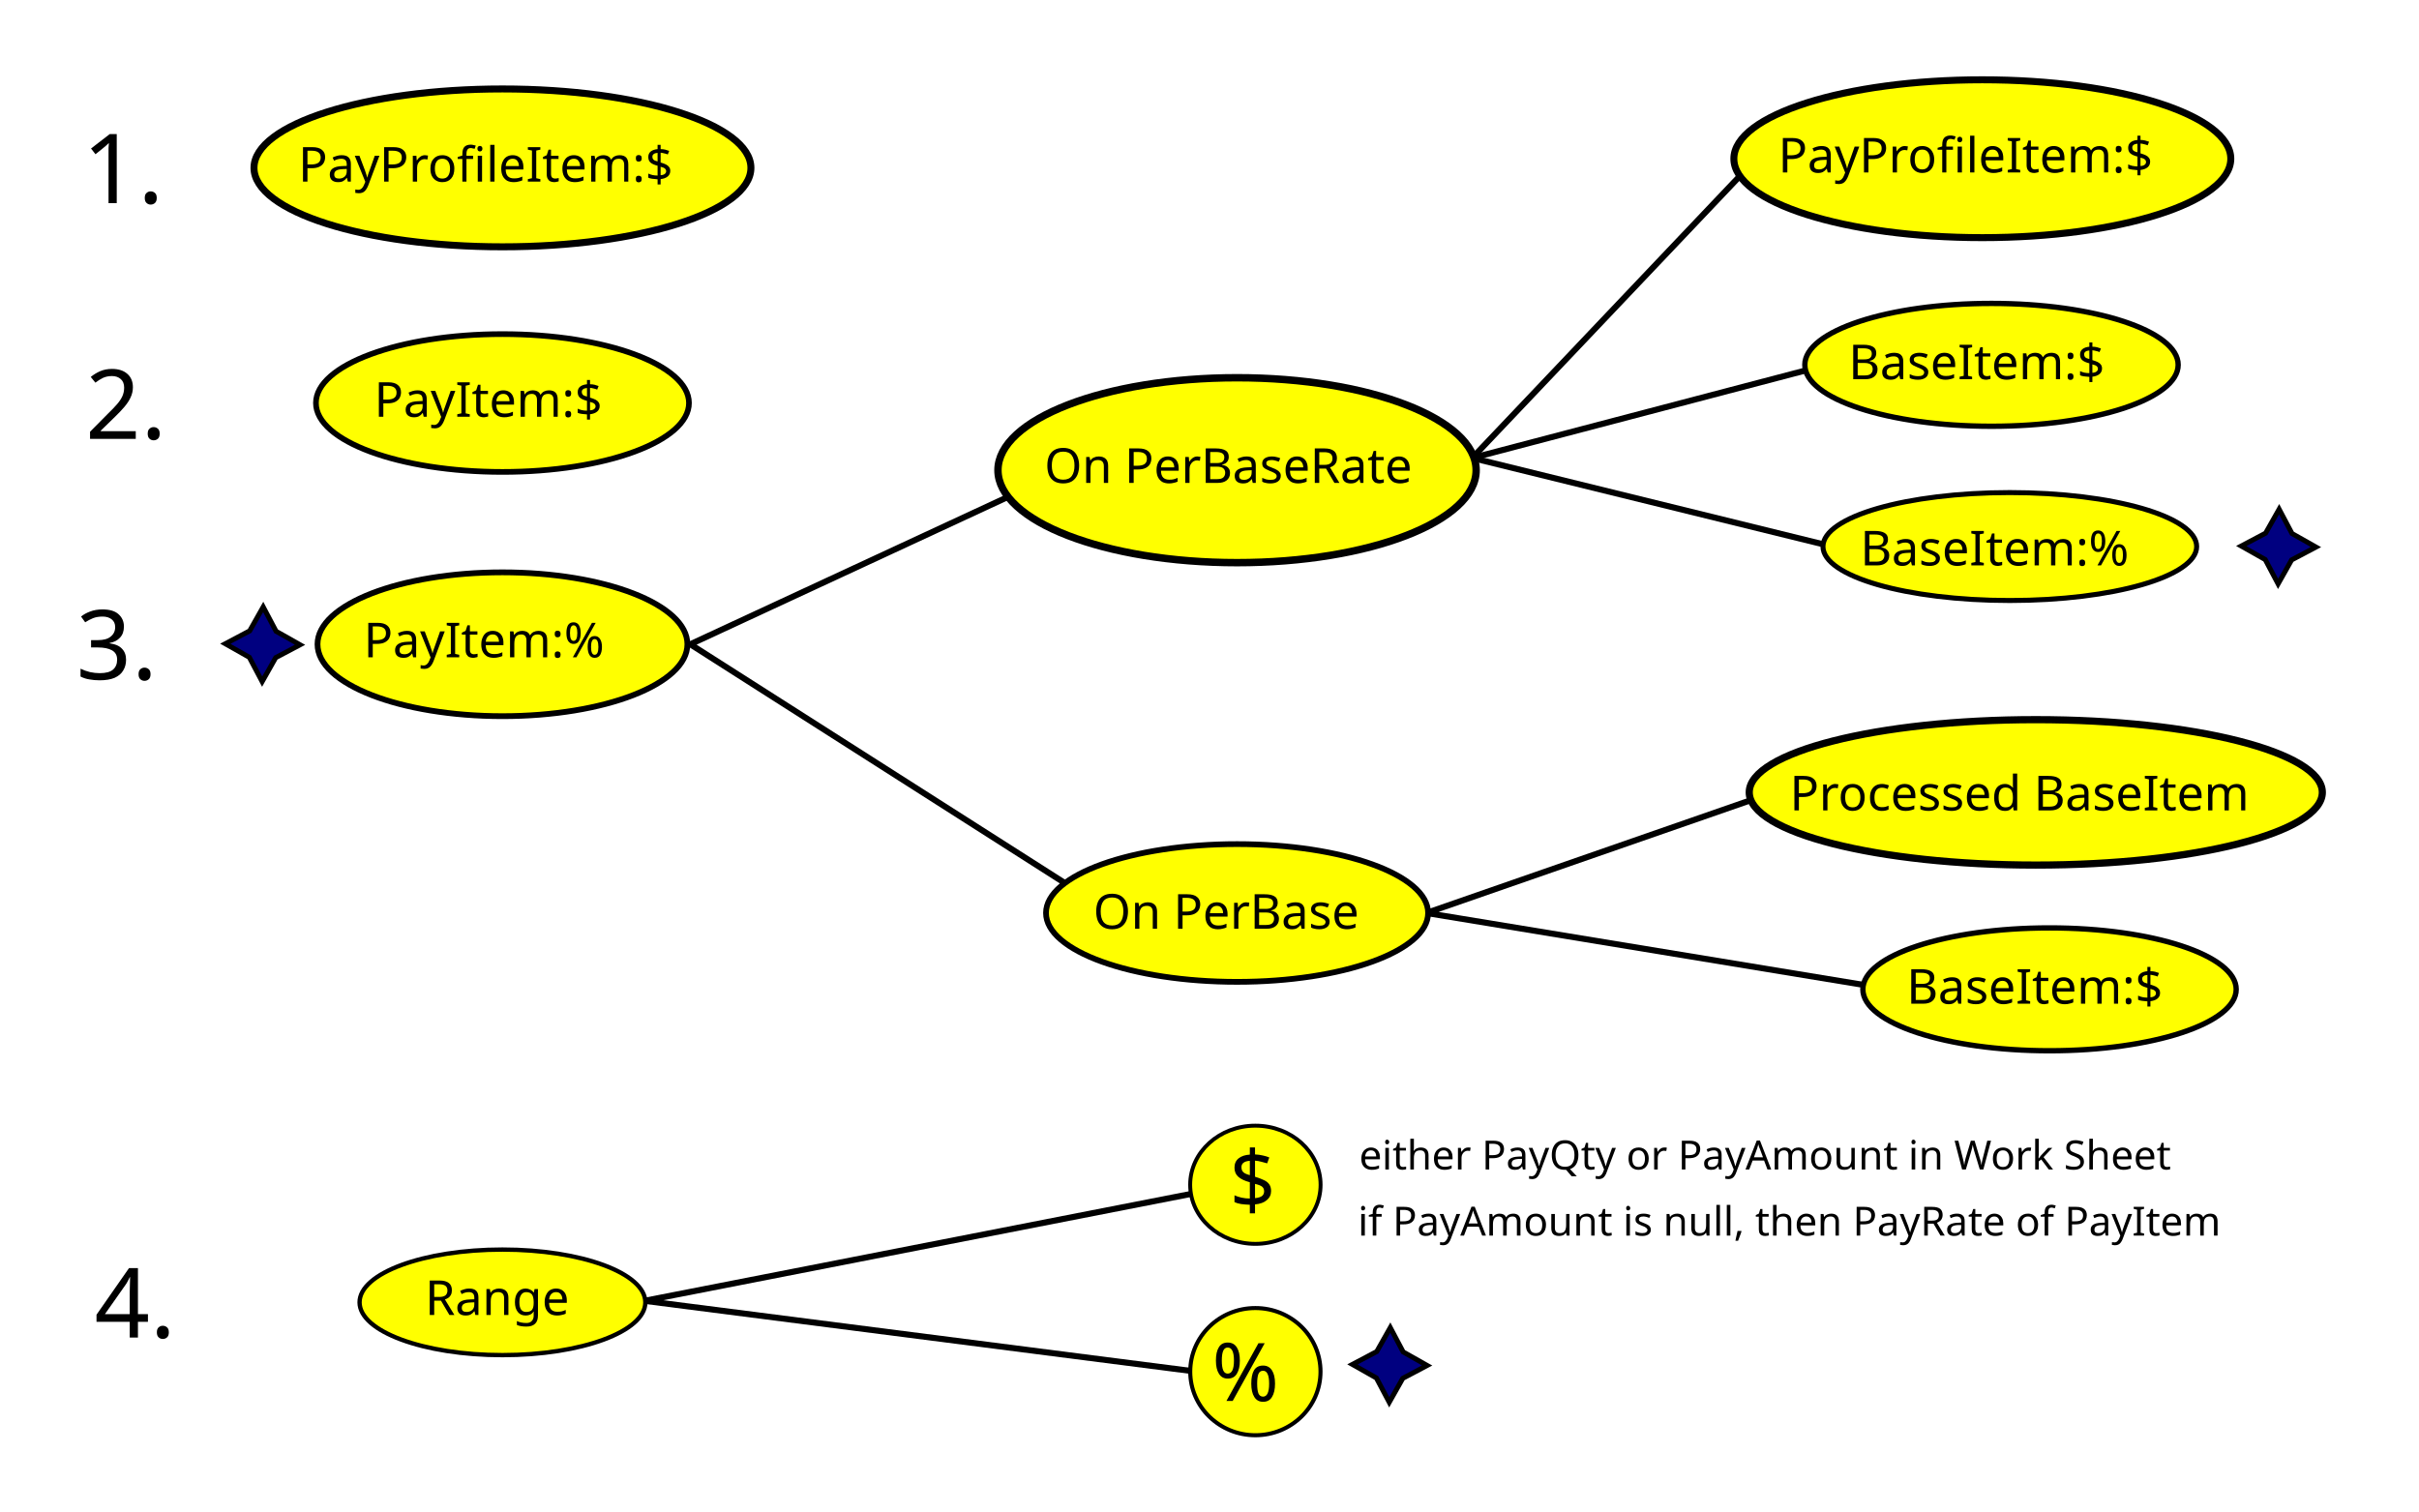
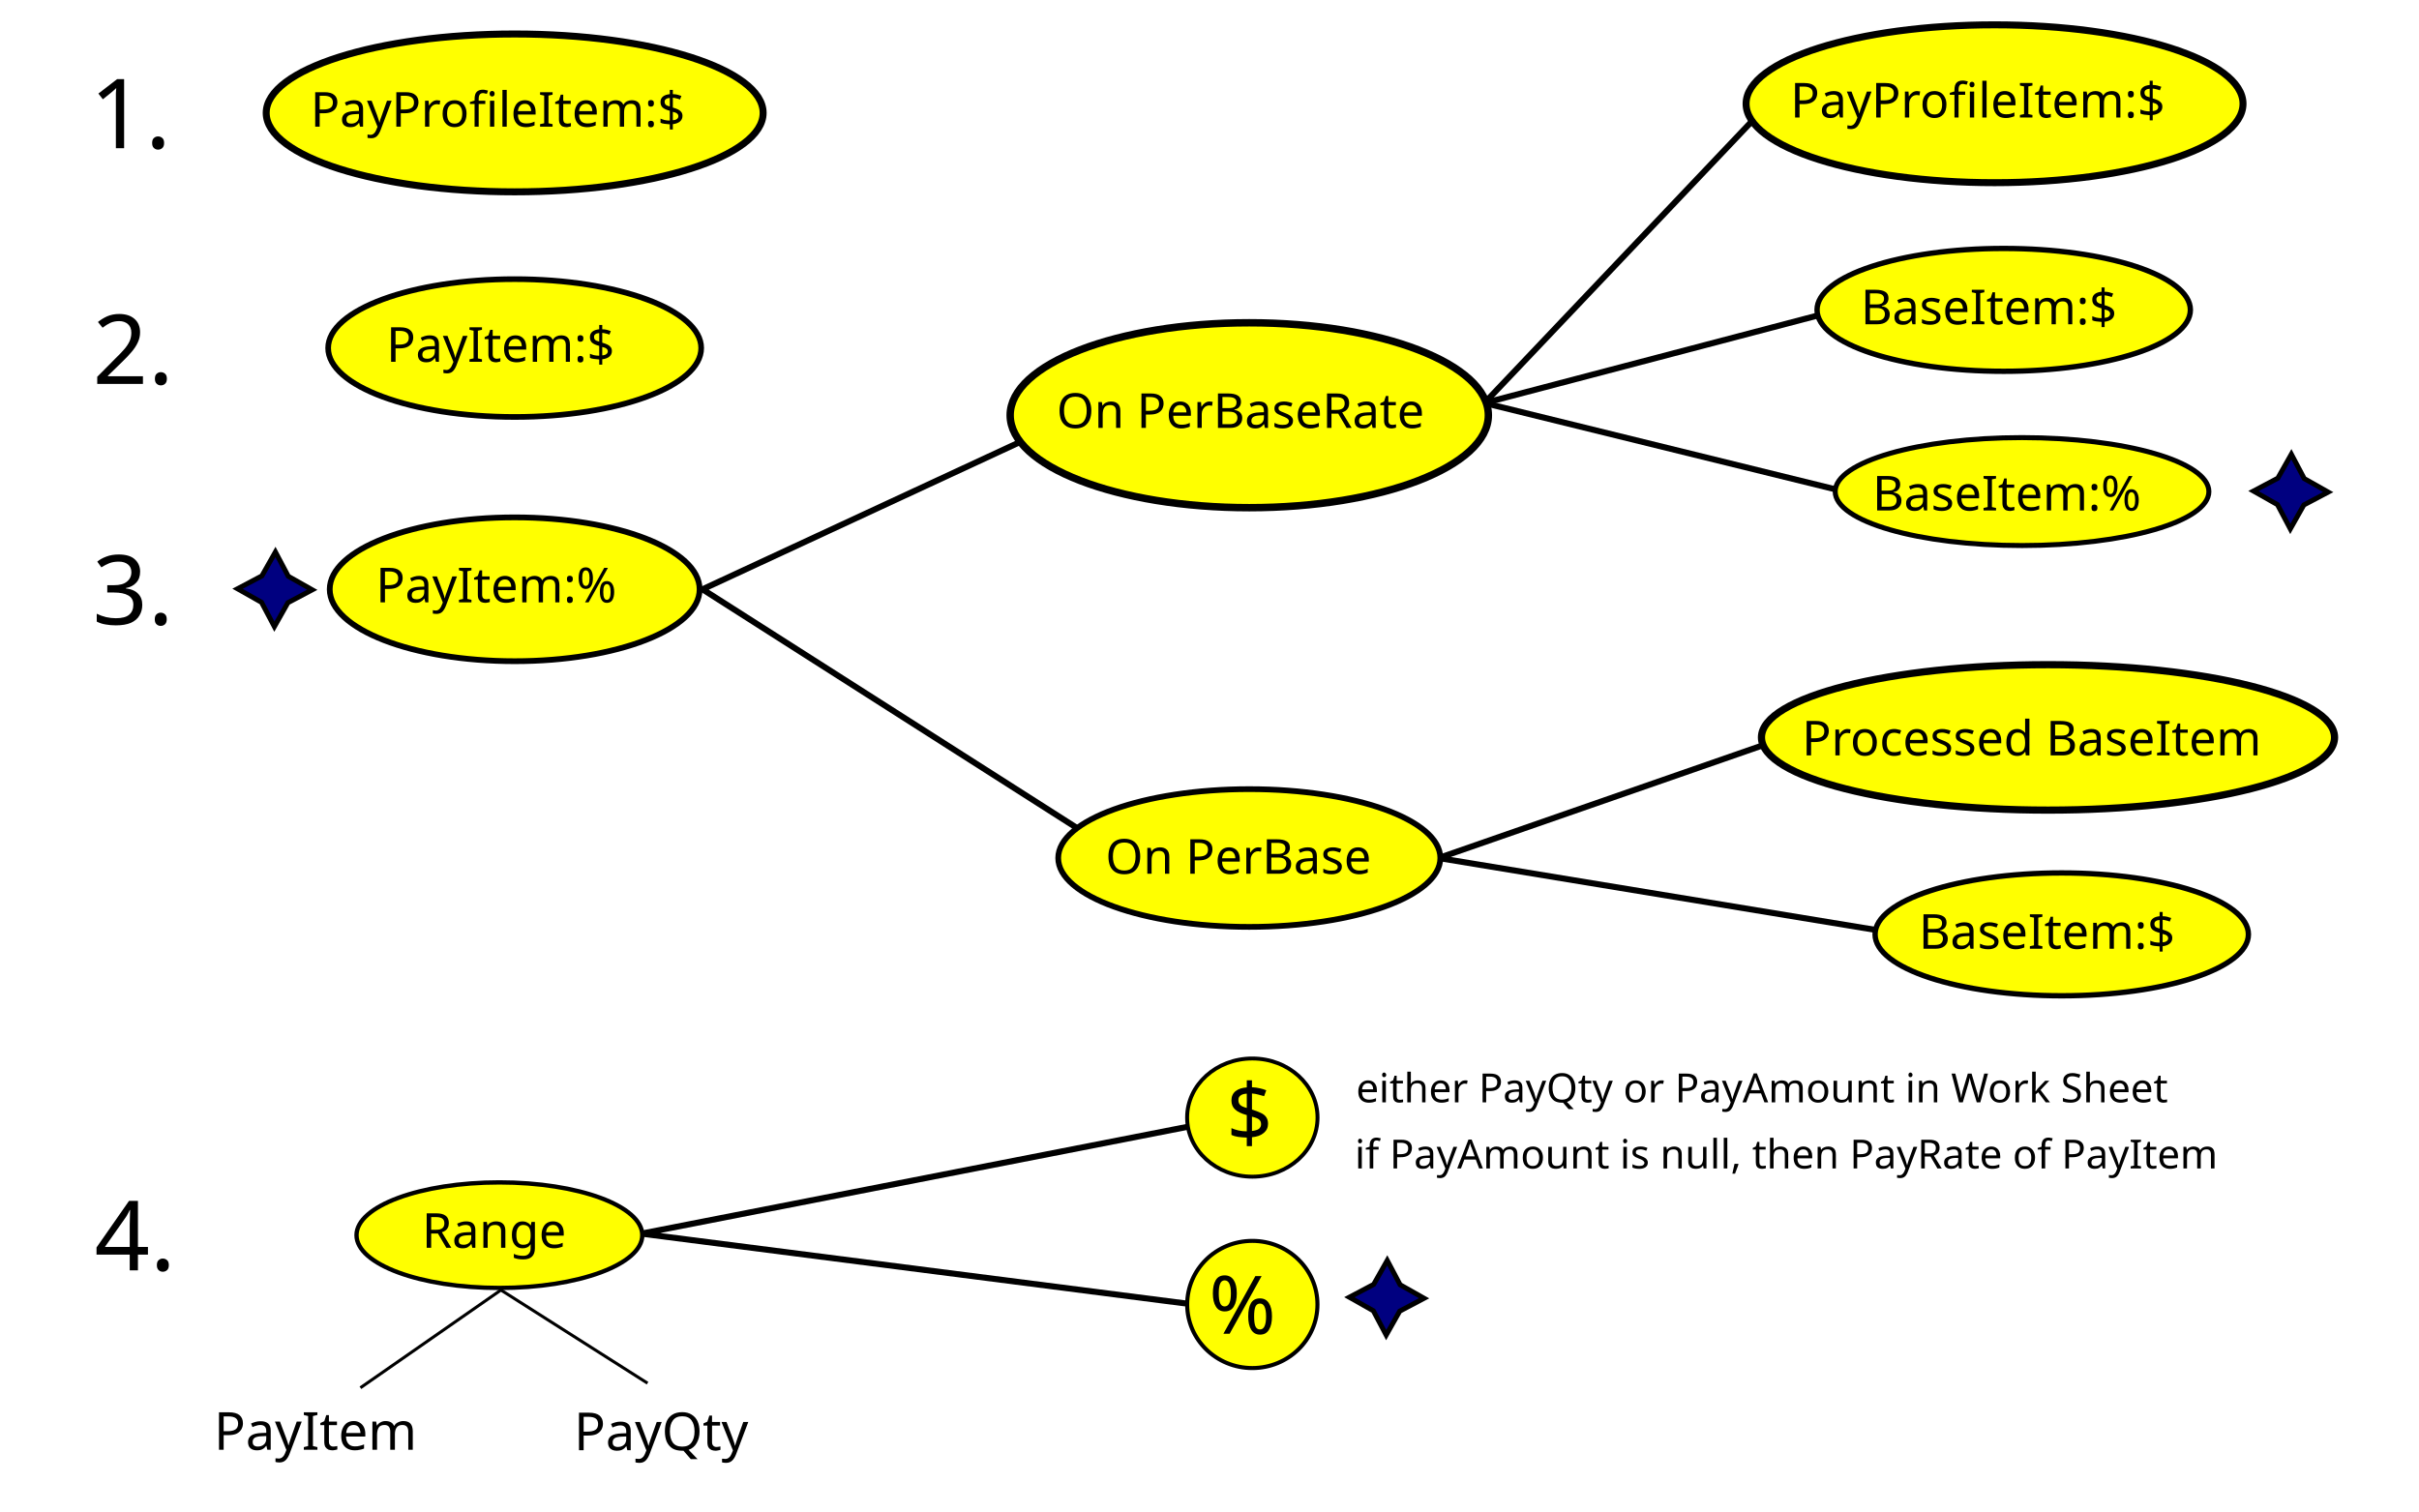
<svg xmlns="http://www.w3.org/2000/svg" width="800" height="500" viewBox="0 0 211.667 132.292" version="1.1" id="svg4573">
  <defs id="defs4567" />
  <g id="layer1" transform="translate(0,-164.7083)">
-     <g id="g1051">
-       <path id="path4946" d="m 155.551,233.924 -30.736,10.691 42.229,6.949" style="fill:none;stroke:#000000;stroke-width:0.529;stroke-linecap:butt;stroke-linejoin:miter;stroke-miterlimit:4;stroke-dasharray:none;stroke-opacity:1" />
-       <path id="path4944" d="m 128.824,204.792 31.538,-8.285" style="fill:none;stroke:#000000;stroke-width:0.529;stroke-linecap:butt;stroke-linejoin:miter;stroke-miterlimit:4;stroke-dasharray:none;stroke-opacity:1" />
-       <path id="path4942" d="m 153.68,178.6 -24.856,26.192 33.676,8.285" style="fill:none;stroke:#000000;stroke-width:0.529;stroke-linecap:butt;stroke-linejoin:miter;stroke-miterlimit:4;stroke-dasharray:none;stroke-opacity:1" />
-       <path id="path4940" d="m 105.571,268.937 -49.178,9.622 49.979,6.414" style="fill:none;stroke:#000000;stroke-width:0.529;stroke-linecap:butt;stroke-linejoin:miter;stroke-miterlimit:4;stroke-dasharray:none;stroke-opacity:1" />
-       <path id="path4933" d="m 93.812,205.594 -33.409,15.502 36.883,23.52" style="fill:none;stroke:#000000;stroke-width:0.529;stroke-linecap:butt;stroke-linejoin:miter;stroke-miterlimit:4;stroke-dasharray:none;stroke-opacity:1" />
-       <g transform="translate(-2.405426,-3.474504)" id="g1068">
-         <ellipse style="fill:#ffff00;fill-opacity:1;stroke:#000000;stroke-width:0.611;stroke-miterlimit:4;stroke-dasharray:none;stroke-opacity:1" id="path884" cx="46.371" cy="182.876" rx="21.741" ry="6.908" />
-         <text xml:space="preserve" style="font-style:normal;font-weight:normal;font-size:10.583px;line-height:1.25;font-family:sans-serif;letter-spacing:0px;word-spacing:0px;fill:#000000;fill-opacity:1;stroke:none;stroke-width:0.265" x="28.512" y="184.079" id="text880">
-           <tspan id="tspan878" x="28.512" y="184.079" style="font-style:normal;font-variant:normal;font-weight:normal;font-stretch:normal;font-size:4.233px;font-family:sans-serif;-inkscape-font-specification:'sans-serif, Normal';font-variant-ligatures:normal;font-variant-caps:normal;font-variant-numeric:normal;font-feature-settings:normal;text-align:start;writing-mode:lr-tb;text-anchor:start;stroke-width:0.265">PayProfileItem:$</tspan>
-         </text>
-       </g>
-       <g transform="translate(1.87088,-5.87993)" id="g1097">
-         <ellipse style="fill:#ffff00;fill-opacity:1;stroke:#000000;stroke-width:0.495;stroke-miterlimit:4;stroke-dasharray:none;stroke-opacity:1" id="path884-1" cx="42.095" cy="205.861" rx="16.321" ry="6.031" />
-         <text xml:space="preserve" style="font-style:normal;font-weight:normal;font-size:10.583px;line-height:1.25;font-family:sans-serif;letter-spacing:0px;word-spacing:0px;fill:#000000;fill-opacity:1;stroke:none;stroke-width:0.265" x="30.875" y="207.064" id="text880-4">
-           <tspan id="tspan878-6" x="30.875" y="207.064" style="font-style:normal;font-variant:normal;font-weight:normal;font-stretch:normal;font-size:4.233px;font-family:sans-serif;-inkscape-font-specification:'sans-serif, Normal';font-variant-ligatures:normal;font-variant-caps:normal;font-variant-numeric:normal;font-feature-settings:normal;text-align:start;writing-mode:lr-tb;text-anchor:start;stroke-width:0.265">PayItem:$</tspan>
-         </text>
-       </g>
-       <g transform="translate(0.6681712,-9.888972)" id="g1102">
-         <ellipse style="fill:#ffff00;fill-opacity:1;stroke:#000000;stroke-width:0.504;stroke-miterlimit:4;stroke-dasharray:none;stroke-opacity:1" id="path884-1-7" cx="43.298" cy="230.984" rx="16.183" ry="6.294" />
-         <text xml:space="preserve" style="font-style:normal;font-weight:normal;font-size:10.583px;line-height:1.25;font-family:sans-serif;letter-spacing:0px;word-spacing:0px;fill:#000000;fill-opacity:1;stroke:none;stroke-width:0.265" x="31.153" y="232.126" id="text880-4-3">
-           <tspan x="31.153" y="232.126" style="font-style:normal;font-variant:normal;font-weight:normal;font-stretch:normal;font-size:4.233px;font-family:sans-serif;-inkscape-font-specification:'sans-serif, Normal';font-variant-ligatures:normal;font-variant-caps:normal;font-variant-numeric:normal;font-feature-settings:normal;text-align:start;writing-mode:lr-tb;text-anchor:start;stroke-width:0.265" id="tspan997">PayItem:%</tspan>
-         </text>
-       </g>
-       <g id="g4938">
-         <ellipse style="fill:#ffff00;fill-opacity:1;stroke:#000000;stroke-width:0.342;stroke-miterlimit:4;stroke-dasharray:none;stroke-opacity:1" id="path964" cx="109.848" cy="268.402" rx="5.706" ry="5.172" />
-         <text xml:space="preserve" style="font-style:normal;font-weight:normal;font-size:10.583px;line-height:1.25;font-family:sans-serif;letter-spacing:0px;word-spacing:0px;fill:#000000;fill-opacity:1;stroke:none;stroke-width:0.265" x="107.583" y="270.495" id="text962">
-           <tspan id="tspan960" x="107.583" y="270.495" style="font-style:normal;font-variant:normal;font-weight:normal;font-stretch:normal;font-size:7.056px;font-family:sans-serif;-inkscape-font-specification:'sans-serif, Normal';font-variant-ligatures:normal;font-variant-caps:normal;font-variant-numeric:normal;font-feature-settings:normal;text-align:start;writing-mode:lr-tb;text-anchor:start;stroke-width:0.265">$</tspan>
-         </text>
-       </g>
-       <g transform="translate(24.79382,-5.078121)" id="g4891">
-         <ellipse style="fill:#ffff00;fill-opacity:1;stroke:#000000;stroke-width:0.354;stroke-miterlimit:4;stroke-dasharray:none;stroke-opacity:1" id="path964-3" cx="85.054" cy="289.837" rx="5.7" ry="5.566" />
-         <text xml:space="preserve" style="font-style:normal;font-weight:normal;font-size:10.583px;line-height:1.25;font-family:sans-serif;letter-spacing:0px;word-spacing:0px;fill:#000000;fill-opacity:1;stroke:none;stroke-width:0.265" x="81.257" y="292.4" id="text962-8">
-           <tspan id="tspan960-7" x="81.257" y="292.4" style="font-style:normal;font-variant:normal;font-weight:normal;font-stretch:normal;font-size:7.056px;font-family:sans-serif;-inkscape-font-specification:'sans-serif, Normal';font-variant-ligatures:normal;font-variant-caps:normal;font-variant-numeric:normal;font-feature-settings:normal;text-align:start;writing-mode:lr-tb;text-anchor:start;stroke-width:0.265">%</tspan>
-         </text>
-       </g>
-       <g transform="translate(8.285355,-14.69982)" id="g1117">
-         <ellipse style="fill:#ffff00;fill-opacity:1;stroke:#000000;stroke-width:0.649;stroke-miterlimit:4;stroke-dasharray:none;stroke-opacity:1" id="path884-1-7-5" cx="99.959" cy="220.561" rx="20.921" ry="8.092" />
-         <text xml:space="preserve" style="font-style:normal;font-weight:normal;font-size:10.583px;line-height:1.25;font-family:sans-serif;letter-spacing:0px;word-spacing:0px;fill:#000000;fill-opacity:1;stroke:none;stroke-width:0.265" x="83.093" y="221.674" id="text880-4-3-2">
-           <tspan x="83.093" y="221.674" style="font-style:normal;font-variant:normal;font-weight:normal;font-stretch:normal;font-size:4.233px;font-family:sans-serif;-inkscape-font-specification:'sans-serif, Normal';font-variant-ligatures:normal;font-variant-caps:normal;font-variant-numeric:normal;font-feature-settings:normal;text-align:start;writing-mode:lr-tb;text-anchor:start;stroke-width:0.265" id="tspan997-4">On PerBaseRate</tspan>
-         </text>
-       </g>
-       <g transform="translate(9.354432,-18.97614)" id="g1151">
-         <ellipse style="fill:#ffff00;fill-opacity:1;stroke:#000000;stroke-width:0.501;stroke-miterlimit:4;stroke-dasharray:none;stroke-opacity:1" id="path884-1-7-5-5" cx="98.89" cy="263.591" rx="16.718" ry="6.028" />
-         <text xml:space="preserve" style="font-style:normal;font-weight:normal;font-size:10.583px;line-height:1.25;font-family:sans-serif;letter-spacing:0px;word-spacing:0px;fill:#000000;fill-opacity:1;stroke:none;stroke-width:0.265" x="86.3" y="264.972" id="text880-4-3-2-2">
-           <tspan x="86.3" y="264.972" style="font-style:normal;font-variant:normal;font-weight:normal;font-stretch:normal;font-size:4.233px;font-family:sans-serif;-inkscape-font-specification:'sans-serif, Normal';font-variant-ligatures:normal;font-variant-caps:normal;font-variant-numeric:normal;font-feature-settings:normal;text-align:start;writing-mode:lr-tb;text-anchor:start;stroke-width:0.265" id="tspan997-4-8">On PerBase</tspan>
-         </text>
-       </g>
-       <g transform="translate(2.27179,3.743459)" id="g1146">
-         <ellipse style="fill:#ffff00;fill-opacity:1;stroke:#000000;stroke-width:0.379;stroke-miterlimit:4;stroke-dasharray:none;stroke-opacity:1" id="path884-1-7-1" cx="41.694" cy="274.95" rx="12.503" ry="4.619" />
-         <text xml:space="preserve" style="font-style:normal;font-weight:normal;font-size:10.583px;line-height:1.25;font-family:sans-serif;letter-spacing:0px;word-spacing:0px;fill:#000000;fill-opacity:1;stroke:none;stroke-width:0.265" x="34.927" y="276.052" id="text880-4-3-7">
-           <tspan x="34.927" y="276.052" style="font-style:normal;font-variant:normal;font-weight:normal;font-stretch:normal;font-size:4.233px;font-family:sans-serif;-inkscape-font-specification:'sans-serif, Normal';font-variant-ligatures:normal;font-variant-caps:normal;font-variant-numeric:normal;font-feature-settings:normal;text-align:start;writing-mode:lr-tb;text-anchor:start;stroke-width:0.265" id="tspan997-0">Range</tspan>
-         </text>
-       </g>
-       <g transform="translate(15.50163,-44.63401)" id="g1107">
-         <ellipse style="fill:#ffff00;fill-opacity:1;stroke:#000000;stroke-width:0.468;stroke-miterlimit:4;stroke-dasharray:none;stroke-opacity:1" id="path884-1-5" cx="158.758" cy="241.274" rx="16.334" ry="5.376" />
-         <text xml:space="preserve" style="font-style:normal;font-weight:normal;font-size:10.583px;line-height:1.25;font-family:sans-serif;letter-spacing:0px;word-spacing:0px;fill:#000000;fill-opacity:1;stroke:none;stroke-width:0.265" x="146.252" y="242.53" id="text880-4-0">
-           <tspan id="tspan878-6-3" x="146.252" y="242.53" style="font-style:normal;font-variant:normal;font-weight:normal;font-stretch:normal;font-size:4.233px;font-family:sans-serif;-inkscape-font-specification:'sans-serif, Normal';font-variant-ligatures:normal;font-variant-caps:normal;font-variant-numeric:normal;font-feature-settings:normal;text-align:start;writing-mode:lr-tb;text-anchor:start;stroke-width:0.265">BaseItem:$</tspan>
-         </text>
-       </g>
-       <g transform="translate(14.96709,-28.0633)" id="g1112">
-         <ellipse style="fill:#ffff00;fill-opacity:1;stroke:#000000;stroke-width:0.438;stroke-miterlimit:4;stroke-dasharray:none;stroke-opacity:1" id="path884-1-5-2" cx="160.896" cy="240.606" rx="16.349" ry="4.723" />
-         <text xml:space="preserve" style="font-style:normal;font-weight:normal;font-size:10.583px;line-height:1.25;font-family:sans-serif;letter-spacing:0px;word-spacing:0px;fill:#000000;fill-opacity:1;stroke:none;stroke-width:0.265" x="147.813" y="242.254" id="text880-4-0-9">
-           <tspan id="tspan878-6-3-1" x="147.813" y="242.254" style="font-style:normal;font-variant:normal;font-weight:normal;font-stretch:normal;font-size:4.233px;font-family:sans-serif;-inkscape-font-specification:'sans-serif, Normal';font-variant-ligatures:normal;font-variant-caps:normal;font-variant-numeric:normal;font-feature-settings:normal;text-align:start;writing-mode:lr-tb;text-anchor:start;stroke-width:0.265">BaseItem:%</tspan>
-         </text>
-       </g>
-       <g transform="translate(12.02713,-33.94323)" id="g1164">
-         <ellipse style="fill:#ffff00;fill-opacity:1;stroke:#000000;stroke-width:0.63;stroke-miterlimit:4;stroke-dasharray:none;stroke-opacity:1" id="path884-1-7-5-56-5" cx="166.108" cy="268.001" rx="25.073" ry="6.364" />
-         <text xml:space="preserve" style="font-style:normal;font-weight:normal;font-size:10.583px;line-height:1.25;font-family:sans-serif;letter-spacing:0px;word-spacing:0px;fill:#000000;fill-opacity:1;stroke:none;stroke-width:0.265" x="144.583" y="269.577" id="text880-4-3-2-6-1">
-           <tspan x="144.583" y="269.577" style="font-style:normal;font-variant:normal;font-weight:normal;font-stretch:normal;font-size:4.233px;font-family:sans-serif;-inkscape-font-specification:'sans-serif, Normal';font-variant-ligatures:normal;font-variant-caps:normal;font-variant-numeric:normal;font-feature-settings:normal;text-align:start;writing-mode:lr-tb;text-anchor:start;stroke-width:0.265" id="tspan997-4-6-0">Processed BaseItem</tspan>
-         </text>
-       </g>
-       <g id="g1068-6" transform="translate(127.0867,-4.276314)">
-         <ellipse style="fill:#ffff00;fill-opacity:1;stroke:#000000;stroke-width:0.611;stroke-miterlimit:4;stroke-dasharray:none;stroke-opacity:1" id="path884-9" cx="46.371" cy="182.876" rx="21.741" ry="6.908" />
-         <text xml:space="preserve" style="font-style:normal;font-weight:normal;font-size:10.583px;line-height:1.25;font-family:sans-serif;letter-spacing:0px;word-spacing:0px;fill:#000000;fill-opacity:1;stroke:none;stroke-width:0.265" x="28.512" y="184.079" id="text880-9">
-           <tspan id="tspan878-7" x="28.512" y="184.079" style="font-style:normal;font-variant:normal;font-weight:normal;font-stretch:normal;font-size:4.233px;font-family:sans-serif;-inkscape-font-specification:'sans-serif, Normal';font-variant-ligatures:normal;font-variant-caps:normal;font-variant-numeric:normal;font-feature-settings:normal;text-align:start;writing-mode:lr-tb;text-anchor:start;stroke-width:0.265">PayProfileItem:$</tspan>
-         </text>
-       </g>
-       <g transform="translate(20.57975,10.02262)" id="g1107-3">
-         <ellipse style="fill:#ffff00;fill-opacity:1;stroke:#000000;stroke-width:0.468;stroke-miterlimit:4;stroke-dasharray:none;stroke-opacity:1" id="path884-1-5-5" cx="158.758" cy="241.274" rx="16.334" ry="5.376" />
-         <text xml:space="preserve" style="font-style:normal;font-weight:normal;font-size:10.583px;line-height:1.25;font-family:sans-serif;letter-spacing:0px;word-spacing:0px;fill:#000000;fill-opacity:1;stroke:none;stroke-width:0.265" x="146.252" y="242.53" id="text880-4-0-1">
-           <tspan id="tspan878-6-3-2" x="146.252" y="242.53" style="font-style:normal;font-variant:normal;font-weight:normal;font-stretch:normal;font-size:4.233px;font-family:sans-serif;-inkscape-font-specification:'sans-serif, Normal';font-variant-ligatures:normal;font-variant-caps:normal;font-variant-numeric:normal;font-feature-settings:normal;text-align:start;writing-mode:lr-tb;text-anchor:start;stroke-width:0.265">BaseItem:$</tspan>
-         </text>
-       </g>
-       <text id="text4895" y="182.49" x="7.216" style="font-style:normal;font-weight:normal;font-size:10.583px;line-height:1.25;font-family:sans-serif;letter-spacing:0px;word-spacing:0px;fill:#000000;fill-opacity:1;stroke:none;stroke-width:0.265" xml:space="preserve">
-         <tspan style="font-style:normal;font-variant:normal;font-weight:normal;font-stretch:normal;font-size:8.467px;font-family:sans-serif;-inkscape-font-specification:'sans-serif, Normal';font-variant-ligatures:normal;font-variant-caps:normal;font-variant-numeric:normal;font-feature-settings:normal;text-align:start;writing-mode:lr-tb;text-anchor:start;stroke-width:0.265" y="182.49" x="7.216" id="tspan4893">1.</tspan>
-       </text>
-       <text id="text4895-3" y="203.123" x="7.473" style="font-style:normal;font-weight:normal;font-size:10.583px;line-height:1.25;font-family:sans-serif;letter-spacing:0px;word-spacing:0px;fill:#000000;fill-opacity:1;stroke:none;stroke-width:0.265" xml:space="preserve">
-         <tspan style="font-style:normal;font-variant:normal;font-weight:normal;font-stretch:normal;font-size:8.467px;font-family:sans-serif;-inkscape-font-specification:'sans-serif, Normal';font-variant-ligatures:normal;font-variant-caps:normal;font-variant-numeric:normal;font-feature-settings:normal;text-align:start;writing-mode:lr-tb;text-anchor:start;stroke-width:0.265" y="203.123" x="7.473" id="tspan4893-9">2.</tspan>
-       </text>
-       <text id="text4895-0" y="281.772" x="8.275" style="font-style:normal;font-weight:normal;font-size:10.583px;line-height:1.25;font-family:sans-serif;letter-spacing:0px;word-spacing:0px;fill:#000000;fill-opacity:1;stroke:none;stroke-width:0.265" xml:space="preserve">
-         <tspan style="font-style:normal;font-variant:normal;font-weight:normal;font-stretch:normal;font-size:8.467px;font-family:sans-serif;-inkscape-font-specification:'sans-serif, Normal';font-variant-ligatures:normal;font-variant-caps:normal;font-variant-numeric:normal;font-feature-settings:normal;text-align:start;writing-mode:lr-tb;text-anchor:start;stroke-width:0.265" y="281.772" x="8.275" id="tspan4893-5">4.</tspan>
-       </text>
-       <text id="text4895-1" y="224.173" x="6.671" style="font-style:normal;font-weight:normal;font-size:10.583px;line-height:1.25;font-family:sans-serif;letter-spacing:0px;word-spacing:0px;fill:#000000;fill-opacity:1;stroke:none;stroke-width:0.265" xml:space="preserve">
-         <tspan style="font-style:normal;font-variant:normal;font-weight:normal;font-stretch:normal;font-size:8.467px;font-family:sans-serif;-inkscape-font-specification:'sans-serif, Normal';font-variant-ligatures:normal;font-variant-caps:normal;font-variant-numeric:normal;font-feature-settings:normal;text-align:start;writing-mode:lr-tb;text-anchor:start;stroke-width:0.265" y="224.173" x="6.671" id="tspan4893-51">3.</tspan>
-       </text>
-       <path transform="matrix(0.6165421,-0.5448226,0.5448226,0.6165421,-130.7776,101.8863)" d="m 47.039,234.993 -2.845,-0.688 -2.767,0.956 0.688,-2.845 -0.956,-2.767 2.845,0.688 2.767,-0.956 -0.688,2.845 z" id="path4950" style="fill:#000080;fill-opacity:1;stroke:#000000;stroke-width:0.529;stroke-miterlimit:4;stroke-dasharray:none;stroke-opacity:1" />
-       <path transform="matrix(0.6165421,-0.5448226,0.5448226,0.6165421,-32.15514,164.9619)" d="m 47.039,234.993 -2.845,-0.688 -2.767,0.956 0.688,-2.845 -0.956,-2.767 2.845,0.688 2.767,-0.956 -0.688,2.845 z" id="path4950-0" style="fill:#000080;fill-opacity:1;stroke:#000000;stroke-width:0.529;stroke-miterlimit:4;stroke-dasharray:none;stroke-opacity:1" />
-       <path transform="matrix(0.6165421,-0.5448226,0.5448226,0.6165421,45.62029,93.33369)" d="m 47.039,234.993 -2.845,-0.688 -2.767,0.956 0.688,-2.845 -0.956,-2.767 2.845,0.688 2.767,-0.956 -0.688,2.845 z" id="path4950-6" style="fill:#000080;fill-opacity:1;stroke:#000000;stroke-width:0.529;stroke-miterlimit:4;stroke-dasharray:none;stroke-opacity:1" />
-       <text id="text890" y="267.066" x="118.935" style="font-style:normal;font-weight:normal;font-size:10.583px;line-height:1.25;font-family:sans-serif;letter-spacing:0px;word-spacing:0px;fill:#000000;fill-opacity:1;stroke:none;stroke-width:0.265" xml:space="preserve">
-         <tspan style="font-style:normal;font-variant:normal;font-weight:normal;font-stretch:normal;font-size:3.528px;font-family:sans-serif;-inkscape-font-specification:'sans-serif, Normal';font-variant-ligatures:normal;font-variant-caps:normal;font-variant-numeric:normal;font-feature-settings:normal;text-align:start;writing-mode:lr-tb;text-anchor:start;stroke-width:0.265" y="267.066" x="118.935" id="tspan888">either PayQty or PayAmount in Work Sheet</tspan>
-       </text>
-       <text id="text890-6" y="272.852" x="118.816" style="font-style:normal;font-weight:normal;font-size:10.583px;line-height:1.25;font-family:sans-serif;letter-spacing:0px;word-spacing:0px;fill:#000000;fill-opacity:1;stroke:none;stroke-width:0.265" xml:space="preserve">
-         <tspan style="font-style:normal;font-variant:normal;font-weight:normal;font-stretch:normal;font-size:3.528px;font-family:sans-serif;-inkscape-font-specification:'sans-serif, Normal';font-variant-ligatures:normal;font-variant-caps:normal;font-variant-numeric:normal;font-feature-settings:normal;text-align:start;writing-mode:lr-tb;text-anchor:start;stroke-width:0.265" y="272.852" x="118.816" id="tspan888-0">if PayAmount is null, then PayRate of PayItem</tspan>
+     <path style="fill:none;stroke:#000000;stroke-width:0.529;stroke-linecap:butt;stroke-linejoin:miter;stroke-miterlimit:4;stroke-dasharray:none;stroke-opacity:1" d="m 156.62,229.114 -30.736,10.691 42.229,6.949" id="path4946" />
+     <path style="fill:none;stroke:#000000;stroke-width:0.529;stroke-linecap:butt;stroke-linejoin:miter;stroke-miterlimit:4;stroke-dasharray:none;stroke-opacity:1" d="m 129.893,199.981 31.538,-8.285" id="path4944" />
+     <path style="fill:none;stroke:#000000;stroke-width:0.529;stroke-linecap:butt;stroke-linejoin:miter;stroke-miterlimit:4;stroke-dasharray:none;stroke-opacity:1" d="m 154.749,173.789 -24.856,26.192 33.676,8.285" id="path4942" />
+     <path style="fill:none;stroke:#000000;stroke-width:0.529;stroke-linecap:butt;stroke-linejoin:miter;stroke-miterlimit:4;stroke-dasharray:none;stroke-opacity:1" d="m 105.304,263.057 -49.178,9.622 49.979,6.414" id="path4940" />
+     <path style="fill:none;stroke:#000000;stroke-width:0.529;stroke-linecap:butt;stroke-linejoin:miter;stroke-miterlimit:4;stroke-dasharray:none;stroke-opacity:1" d="M 94.881,200.783 61.472,216.285 98.355,239.804" id="path4933" />
+     <g id="g1068" transform="translate(-1.336348,-8.285355)">
+       <ellipse ry="6.908" rx="21.741" cy="182.876" cx="46.371" id="path884" style="fill:#ffff00;fill-opacity:1;stroke:#000000;stroke-width:0.611;stroke-miterlimit:4;stroke-dasharray:none;stroke-opacity:1" />
+       <text id="text880" y="184.079" x="28.512" style="font-style:normal;font-weight:normal;font-size:10.583px;line-height:1.25;font-family:sans-serif;letter-spacing:0px;word-spacing:0px;fill:#000000;fill-opacity:1;stroke:none;stroke-width:0.265" xml:space="preserve">
+         <tspan style="font-style:normal;font-variant:normal;font-weight:normal;font-stretch:normal;font-size:4.233px;font-family:sans-serif;-inkscape-font-specification:'sans-serif, Normal';font-variant-ligatures:normal;font-variant-caps:normal;font-variant-numeric:normal;font-feature-settings:normal;text-align:start;writing-mode:lr-tb;text-anchor:start;stroke-width:0.265" y="184.079" x="28.512" id="tspan878">PayProfileItem:$</tspan>
      </text>
    </g>
+     <g id="g1097" transform="translate(2.939959,-10.69078)">
+       <ellipse ry="6.031" rx="16.321" cy="205.861" cx="42.095" id="path884-1" style="fill:#ffff00;fill-opacity:1;stroke:#000000;stroke-width:0.495;stroke-miterlimit:4;stroke-dasharray:none;stroke-opacity:1" />
+       <text id="text880-4" y="207.064" x="30.875" style="font-style:normal;font-weight:normal;font-size:10.583px;line-height:1.25;font-family:sans-serif;letter-spacing:0px;word-spacing:0px;fill:#000000;fill-opacity:1;stroke:none;stroke-width:0.265" xml:space="preserve">
+         <tspan style="font-style:normal;font-variant:normal;font-weight:normal;font-stretch:normal;font-size:4.233px;font-family:sans-serif;-inkscape-font-specification:'sans-serif, Normal';font-variant-ligatures:normal;font-variant-caps:normal;font-variant-numeric:normal;font-feature-settings:normal;text-align:start;writing-mode:lr-tb;text-anchor:start;stroke-width:0.265" y="207.064" x="30.875" id="tspan878-6">PayItem:$</tspan>
+       </text>
+     </g>
+     <g id="g1102" transform="translate(1.737249,-14.69982)">
+       <ellipse ry="6.294" rx="16.183" cy="230.984" cx="43.298" id="path884-1-7" style="fill:#ffff00;fill-opacity:1;stroke:#000000;stroke-width:0.504;stroke-miterlimit:4;stroke-dasharray:none;stroke-opacity:1" />
+       <text id="text880-4-3" y="232.126" x="31.153" style="font-style:normal;font-weight:normal;font-size:10.583px;line-height:1.25;font-family:sans-serif;letter-spacing:0px;word-spacing:0px;fill:#000000;fill-opacity:1;stroke:none;stroke-width:0.265" xml:space="preserve">
+         <tspan id="tspan997" style="font-style:normal;font-variant:normal;font-weight:normal;font-stretch:normal;font-size:4.233px;font-family:sans-serif;-inkscape-font-specification:'sans-serif, Normal';font-variant-ligatures:normal;font-variant-caps:normal;font-variant-numeric:normal;font-feature-settings:normal;text-align:start;writing-mode:lr-tb;text-anchor:start;stroke-width:0.265" y="232.126" x="31.153">PayItem:%</tspan>
+       </text>
+     </g>
+     <g id="g4938" transform="translate(-0.2672695,-5.87993)">
+       <ellipse ry="5.172" rx="5.706" cy="268.402" cx="109.848" id="path964" style="fill:#ffff00;fill-opacity:1;stroke:#000000;stroke-width:0.342;stroke-miterlimit:4;stroke-dasharray:none;stroke-opacity:1" />
+       <text id="text962" y="270.495" x="107.583" style="font-style:normal;font-weight:normal;font-size:10.583px;line-height:1.25;font-family:sans-serif;letter-spacing:0px;word-spacing:0px;fill:#000000;fill-opacity:1;stroke:none;stroke-width:0.265" xml:space="preserve">
+         <tspan style="font-style:normal;font-variant:normal;font-weight:normal;font-stretch:normal;font-size:7.056px;font-family:sans-serif;-inkscape-font-specification:'sans-serif, Normal';font-variant-ligatures:normal;font-variant-caps:normal;font-variant-numeric:normal;font-feature-settings:normal;text-align:start;writing-mode:lr-tb;text-anchor:start;stroke-width:0.265" y="270.495" x="107.583" id="tspan960">$</tspan>
+       </text>
+     </g>
+     <g id="g4891" transform="translate(24.52655,-10.95805)">
+       <ellipse ry="5.566" rx="5.7" cy="289.837" cx="85.054" id="path964-3" style="fill:#ffff00;fill-opacity:1;stroke:#000000;stroke-width:0.354;stroke-miterlimit:4;stroke-dasharray:none;stroke-opacity:1" />
+       <text id="text962-8" y="292.4" x="81.257" style="font-style:normal;font-weight:normal;font-size:10.583px;line-height:1.25;font-family:sans-serif;letter-spacing:0px;word-spacing:0px;fill:#000000;fill-opacity:1;stroke:none;stroke-width:0.265" xml:space="preserve">
+         <tspan style="font-style:normal;font-variant:normal;font-weight:normal;font-stretch:normal;font-size:7.056px;font-family:sans-serif;-inkscape-font-specification:'sans-serif, Normal';font-variant-ligatures:normal;font-variant-caps:normal;font-variant-numeric:normal;font-feature-settings:normal;text-align:start;writing-mode:lr-tb;text-anchor:start;stroke-width:0.265" y="292.4" x="81.257" id="tspan960-7">%</tspan>
+       </text>
+     </g>
+     <g id="g1117" transform="translate(9.354434,-19.51067)">
+       <ellipse ry="8.092" rx="20.921" cy="220.561" cx="99.959" id="path884-1-7-5" style="fill:#ffff00;fill-opacity:1;stroke:#000000;stroke-width:0.649;stroke-miterlimit:4;stroke-dasharray:none;stroke-opacity:1" />
+       <text id="text880-4-3-2" y="221.674" x="83.093" style="font-style:normal;font-weight:normal;font-size:10.583px;line-height:1.25;font-family:sans-serif;letter-spacing:0px;word-spacing:0px;fill:#000000;fill-opacity:1;stroke:none;stroke-width:0.265" xml:space="preserve">
+         <tspan id="tspan997-4" style="font-style:normal;font-variant:normal;font-weight:normal;font-stretch:normal;font-size:4.233px;font-family:sans-serif;-inkscape-font-specification:'sans-serif, Normal';font-variant-ligatures:normal;font-variant-caps:normal;font-variant-numeric:normal;font-feature-settings:normal;text-align:start;writing-mode:lr-tb;text-anchor:start;stroke-width:0.265" y="221.674" x="83.093">On PerBaseRate</tspan>
+       </text>
+     </g>
+     <g id="g1151" transform="translate(10.42351,-23.78699)">
+       <ellipse ry="6.028" rx="16.718" cy="263.591" cx="98.89" id="path884-1-7-5-5" style="fill:#ffff00;fill-opacity:1;stroke:#000000;stroke-width:0.501;stroke-miterlimit:4;stroke-dasharray:none;stroke-opacity:1" />
+       <text id="text880-4-3-2-2" y="264.972" x="86.3" style="font-style:normal;font-weight:normal;font-size:10.583px;line-height:1.25;font-family:sans-serif;letter-spacing:0px;word-spacing:0px;fill:#000000;fill-opacity:1;stroke:none;stroke-width:0.265" xml:space="preserve">
+         <tspan id="tspan997-4-8" style="font-style:normal;font-variant:normal;font-weight:normal;font-stretch:normal;font-size:4.233px;font-family:sans-serif;-inkscape-font-specification:'sans-serif, Normal';font-variant-ligatures:normal;font-variant-caps:normal;font-variant-numeric:normal;font-feature-settings:normal;text-align:start;writing-mode:lr-tb;text-anchor:start;stroke-width:0.265" y="264.972" x="86.3">On PerBase</tspan>
+       </text>
+     </g>
+     <g id="g1146" transform="translate(2.00452,-2.136471)">
+       <ellipse ry="4.619" rx="12.503" cy="274.95" cx="41.694" id="path884-1-7-1" style="fill:#ffff00;fill-opacity:1;stroke:#000000;stroke-width:0.379;stroke-miterlimit:4;stroke-dasharray:none;stroke-opacity:1" />
+       <text id="text880-4-3-7" y="276.052" x="34.927" style="font-style:normal;font-weight:normal;font-size:10.583px;line-height:1.25;font-family:sans-serif;letter-spacing:0px;word-spacing:0px;fill:#000000;fill-opacity:1;stroke:none;stroke-width:0.265" xml:space="preserve">
+         <tspan id="tspan997-0" style="font-style:normal;font-variant:normal;font-weight:normal;font-stretch:normal;font-size:4.233px;font-family:sans-serif;-inkscape-font-specification:'sans-serif, Normal';font-variant-ligatures:normal;font-variant-caps:normal;font-variant-numeric:normal;font-feature-settings:normal;text-align:start;writing-mode:lr-tb;text-anchor:start;stroke-width:0.265" y="276.052" x="34.927">Range</tspan>
+       </text>
+     </g>
+     <g id="g1107" transform="translate(16.57071,-49.44486)">
+       <ellipse ry="5.376" rx="16.334" cy="241.274" cx="158.758" id="path884-1-5" style="fill:#ffff00;fill-opacity:1;stroke:#000000;stroke-width:0.468;stroke-miterlimit:4;stroke-dasharray:none;stroke-opacity:1" />
+       <text id="text880-4-0" y="242.53" x="146.252" style="font-style:normal;font-weight:normal;font-size:10.583px;line-height:1.25;font-family:sans-serif;letter-spacing:0px;word-spacing:0px;fill:#000000;fill-opacity:1;stroke:none;stroke-width:0.265" xml:space="preserve">
+         <tspan style="font-style:normal;font-variant:normal;font-weight:normal;font-stretch:normal;font-size:4.233px;font-family:sans-serif;-inkscape-font-specification:'sans-serif, Normal';font-variant-ligatures:normal;font-variant-caps:normal;font-variant-numeric:normal;font-feature-settings:normal;text-align:start;writing-mode:lr-tb;text-anchor:start;stroke-width:0.265" y="242.53" x="146.252" id="tspan878-6-3">BaseItem:$</tspan>
+       </text>
+     </g>
+     <g id="g1112" transform="translate(16.03617,-32.87415)">
+       <ellipse ry="4.723" rx="16.349" cy="240.606" cx="160.896" id="path884-1-5-2" style="fill:#ffff00;fill-opacity:1;stroke:#000000;stroke-width:0.438;stroke-miterlimit:4;stroke-dasharray:none;stroke-opacity:1" />
+       <text id="text880-4-0-9" y="242.254" x="147.813" style="font-style:normal;font-weight:normal;font-size:10.583px;line-height:1.25;font-family:sans-serif;letter-spacing:0px;word-spacing:0px;fill:#000000;fill-opacity:1;stroke:none;stroke-width:0.265" xml:space="preserve">
+         <tspan style="font-style:normal;font-variant:normal;font-weight:normal;font-stretch:normal;font-size:4.233px;font-family:sans-serif;-inkscape-font-specification:'sans-serif, Normal';font-variant-ligatures:normal;font-variant-caps:normal;font-variant-numeric:normal;font-feature-settings:normal;text-align:start;writing-mode:lr-tb;text-anchor:start;stroke-width:0.265" y="242.254" x="147.813" id="tspan878-6-3-1">BaseItem:%</tspan>
+       </text>
+     </g>
+     <g id="g1164" transform="translate(13.09621,-38.75408)">
+       <ellipse ry="6.364" rx="25.073" cy="268.001" cx="166.108" id="path884-1-7-5-56-5" style="fill:#ffff00;fill-opacity:1;stroke:#000000;stroke-width:0.63;stroke-miterlimit:4;stroke-dasharray:none;stroke-opacity:1" />
+       <text id="text880-4-3-2-6-1" y="269.577" x="144.583" style="font-style:normal;font-weight:normal;font-size:10.583px;line-height:1.25;font-family:sans-serif;letter-spacing:0px;word-spacing:0px;fill:#000000;fill-opacity:1;stroke:none;stroke-width:0.265" xml:space="preserve">
+         <tspan id="tspan997-4-6-0" style="font-style:normal;font-variant:normal;font-weight:normal;font-stretch:normal;font-size:4.233px;font-family:sans-serif;-inkscape-font-specification:'sans-serif, Normal';font-variant-ligatures:normal;font-variant-caps:normal;font-variant-numeric:normal;font-feature-settings:normal;text-align:start;writing-mode:lr-tb;text-anchor:start;stroke-width:0.265" y="269.577" x="144.583">Processed BaseItem</tspan>
+       </text>
+     </g>
+     <g transform="translate(128.1557,-9.087166)" id="g1068-6">
+       <ellipse ry="6.908" rx="21.741" cy="182.876" cx="46.371" id="path884-9" style="fill:#ffff00;fill-opacity:1;stroke:#000000;stroke-width:0.611;stroke-miterlimit:4;stroke-dasharray:none;stroke-opacity:1" />
+       <text id="text880-9" y="184.079" x="28.512" style="font-style:normal;font-weight:normal;font-size:10.583px;line-height:1.25;font-family:sans-serif;letter-spacing:0px;word-spacing:0px;fill:#000000;fill-opacity:1;stroke:none;stroke-width:0.265" xml:space="preserve">
+         <tspan style="font-style:normal;font-variant:normal;font-weight:normal;font-stretch:normal;font-size:4.233px;font-family:sans-serif;-inkscape-font-specification:'sans-serif, Normal';font-variant-ligatures:normal;font-variant-caps:normal;font-variant-numeric:normal;font-feature-settings:normal;text-align:start;writing-mode:lr-tb;text-anchor:start;stroke-width:0.265" y="184.079" x="28.512" id="tspan878-7">PayProfileItem:$</tspan>
+       </text>
+     </g>
+     <g id="g1107-3" transform="translate(21.64883,5.211768)">
+       <ellipse ry="5.376" rx="16.334" cy="241.274" cx="158.758" id="path884-1-5-5" style="fill:#ffff00;fill-opacity:1;stroke:#000000;stroke-width:0.468;stroke-miterlimit:4;stroke-dasharray:none;stroke-opacity:1" />
+       <text id="text880-4-0-1" y="242.53" x="146.252" style="font-style:normal;font-weight:normal;font-size:10.583px;line-height:1.25;font-family:sans-serif;letter-spacing:0px;word-spacing:0px;fill:#000000;fill-opacity:1;stroke:none;stroke-width:0.265" xml:space="preserve">
+         <tspan style="font-style:normal;font-variant:normal;font-weight:normal;font-stretch:normal;font-size:4.233px;font-family:sans-serif;-inkscape-font-specification:'sans-serif, Normal';font-variant-ligatures:normal;font-variant-caps:normal;font-variant-numeric:normal;font-feature-settings:normal;text-align:start;writing-mode:lr-tb;text-anchor:start;stroke-width:0.265" y="242.53" x="146.252" id="tspan878-6-3-2">BaseItem:$</tspan>
+       </text>
+     </g>
+     <text xml:space="preserve" style="font-style:normal;font-weight:normal;font-size:10.583px;line-height:1.25;font-family:sans-serif;letter-spacing:0px;word-spacing:0px;fill:#000000;fill-opacity:1;stroke:none;stroke-width:0.265" x="7.859" y="177.679" id="text4895">
+       <tspan id="tspan4893" x="7.859" y="177.679" style="font-style:normal;font-variant:normal;font-weight:normal;font-stretch:normal;font-size:8.467px;font-family:sans-serif;-inkscape-font-specification:'sans-serif, Normal';font-variant-ligatures:normal;font-variant-caps:normal;font-variant-numeric:normal;font-feature-settings:normal;text-align:start;writing-mode:lr-tb;text-anchor:start;stroke-width:0.265">1.</tspan>
+     </text>
+     <text xml:space="preserve" style="font-style:normal;font-weight:normal;font-size:10.583px;line-height:1.25;font-family:sans-serif;letter-spacing:0px;word-spacing:0px;fill:#000000;fill-opacity:1;stroke:none;stroke-width:0.265" x="8.101" y="198.312" id="text4895-3">
+       <tspan id="tspan4893-9" x="8.101" y="198.312" style="font-style:normal;font-variant:normal;font-weight:normal;font-stretch:normal;font-size:8.467px;font-family:sans-serif;-inkscape-font-specification:'sans-serif, Normal';font-variant-ligatures:normal;font-variant-caps:normal;font-variant-numeric:normal;font-feature-settings:normal;text-align:start;writing-mode:lr-tb;text-anchor:start;stroke-width:0.265">2.</tspan>
+     </text>
+     <text xml:space="preserve" style="font-style:normal;font-weight:normal;font-size:10.583px;line-height:1.25;font-family:sans-serif;letter-spacing:0px;word-spacing:0px;fill:#000000;fill-opacity:1;stroke:none;stroke-width:0.265" x="8.275" y="275.892" id="text4895-0">
+       <tspan id="tspan4893-5" x="8.275" y="275.892" style="font-style:normal;font-variant:normal;font-weight:normal;font-stretch:normal;font-size:8.467px;font-family:sans-serif;-inkscape-font-specification:'sans-serif, Normal';font-variant-ligatures:normal;font-variant-caps:normal;font-variant-numeric:normal;font-feature-settings:normal;text-align:start;writing-mode:lr-tb;text-anchor:start;stroke-width:0.265">4.</tspan>
+     </text>
+     <text xml:space="preserve" style="font-style:normal;font-weight:normal;font-size:10.583px;line-height:1.25;font-family:sans-serif;letter-spacing:0px;word-spacing:0px;fill:#000000;fill-opacity:1;stroke:none;stroke-width:0.265" x="8.089" y="219.362" id="text4895-1">
+       <tspan id="tspan4893-51" x="8.089" y="219.362" style="font-style:normal;font-variant:normal;font-weight:normal;font-stretch:normal;font-size:8.467px;font-family:sans-serif;-inkscape-font-specification:'sans-serif, Normal';font-variant-ligatures:normal;font-variant-caps:normal;font-variant-numeric:normal;font-feature-settings:normal;text-align:start;writing-mode:lr-tb;text-anchor:start;stroke-width:0.265">3.</tspan>
+     </text>
+     <path style="fill:#000080;fill-opacity:1;stroke:#000000;stroke-width:0.529;stroke-miterlimit:4;stroke-dasharray:none;stroke-opacity:1" id="path4950" d="m 47.039,234.993 -2.845,-0.688 -2.767,0.956 0.688,-2.845 -0.956,-2.767 2.845,0.688 2.767,-0.956 -0.688,2.845 z" transform="matrix(0.6165421,-0.5448226,0.5448226,0.6165421,-129.7085,97.07546)" />
+     <path style="fill:#000080;fill-opacity:1;stroke:#000000;stroke-width:0.529;stroke-miterlimit:4;stroke-dasharray:none;stroke-opacity:1" id="path4950-0" d="m 47.039,234.993 -2.845,-0.688 -2.767,0.956 0.688,-2.845 -0.956,-2.767 2.845,0.688 2.767,-0.956 -0.688,2.845 z" transform="matrix(0.6165421,-0.5448226,0.5448226,0.6165421,-32.42241,159.082)" />
+     <path style="fill:#000080;fill-opacity:1;stroke:#000000;stroke-width:0.529;stroke-miterlimit:4;stroke-dasharray:none;stroke-opacity:1" id="path4950-6" d="m 47.039,234.993 -2.845,-0.688 -2.767,0.956 0.688,-2.845 -0.956,-2.767 2.845,0.688 2.767,-0.956 -0.688,2.845 z" transform="matrix(0.6165421,-0.5448226,0.5448226,0.6165421,46.68937,88.52284)" />
+     <text xml:space="preserve" style="font-style:normal;font-weight:normal;font-size:10.583px;line-height:1.25;font-family:sans-serif;letter-spacing:0px;word-spacing:0px;fill:#000000;fill-opacity:1;stroke:none;stroke-width:0.265" x="118.668" y="261.186" id="text890">
+       <tspan id="tspan888" x="118.668" y="261.186" style="font-style:normal;font-variant:normal;font-weight:normal;font-stretch:normal;font-size:3.528px;font-family:sans-serif;-inkscape-font-specification:'sans-serif, Normal';font-variant-ligatures:normal;font-variant-caps:normal;font-variant-numeric:normal;font-feature-settings:normal;text-align:start;writing-mode:lr-tb;text-anchor:start;stroke-width:0.265">either PayQty or PayAmount in Work Sheet</tspan>
+     </text>
+     <text xml:space="preserve" style="font-style:normal;font-weight:normal;font-size:10.583px;line-height:1.25;font-family:sans-serif;letter-spacing:0px;word-spacing:0px;fill:#000000;fill-opacity:1;stroke:none;stroke-width:0.265" x="118.549" y="266.973" id="text890-6">
+       <tspan id="tspan888-0" x="118.549" y="266.973" style="font-style:normal;font-variant:normal;font-weight:normal;font-stretch:normal;font-size:3.528px;font-family:sans-serif;-inkscape-font-specification:'sans-serif, Normal';font-variant-ligatures:normal;font-variant-caps:normal;font-variant-numeric:normal;font-feature-settings:normal;text-align:start;writing-mode:lr-tb;text-anchor:start;stroke-width:0.265">if PayAmount is null, then PayRate of PayItem</tspan>
+     </text>
+     <text xml:space="preserve" style="font-style:normal;font-weight:normal;font-size:10.583px;line-height:1.25;font-family:sans-serif;letter-spacing:0px;word-spacing:0px;fill:#000000;fill-opacity:1;stroke:none;stroke-width:0.265" x="18.709" y="291.598" id="text967">
+       <tspan id="tspan965" x="18.709" y="291.598" style="font-style:normal;font-variant:normal;font-weight:normal;font-stretch:normal;font-size:4.586px;font-family:sans-serif;-inkscape-font-specification:'sans-serif, Normal';font-variant-ligatures:normal;font-variant-caps:normal;font-variant-numeric:normal;font-feature-settings:normal;text-align:start;writing-mode:lr-tb;text-anchor:start;stroke-width:0.265">PayItem</tspan>
+     </text>
+     <text xml:space="preserve" style="font-style:normal;font-weight:normal;font-size:10.583px;line-height:1.25;font-family:sans-serif;letter-spacing:0px;word-spacing:0px;fill:#000000;fill-opacity:1;stroke:none;stroke-width:0.265" x="50.211" y="291.632" id="text967-9">
+       <tspan id="tspan965-0" x="50.211" y="291.632" style="font-style:normal;font-variant:normal;font-weight:normal;font-stretch:normal;font-size:4.586px;font-family:sans-serif;-inkscape-font-specification:'sans-serif, Normal';font-variant-ligatures:normal;font-variant-caps:normal;font-variant-numeric:normal;font-feature-settings:normal;text-align:start;writing-mode:lr-tb;text-anchor:start;stroke-width:0.265">PayQty</tspan>
+     </text>
+     <path style="fill:none;stroke:#000000;stroke-width:0.265px;stroke-linecap:butt;stroke-linejoin:miter;stroke-opacity:1" d="m 31.538,286.17 12.294,-8.553 12.829,8.152" id="path987" />
  </g>
</svg>
